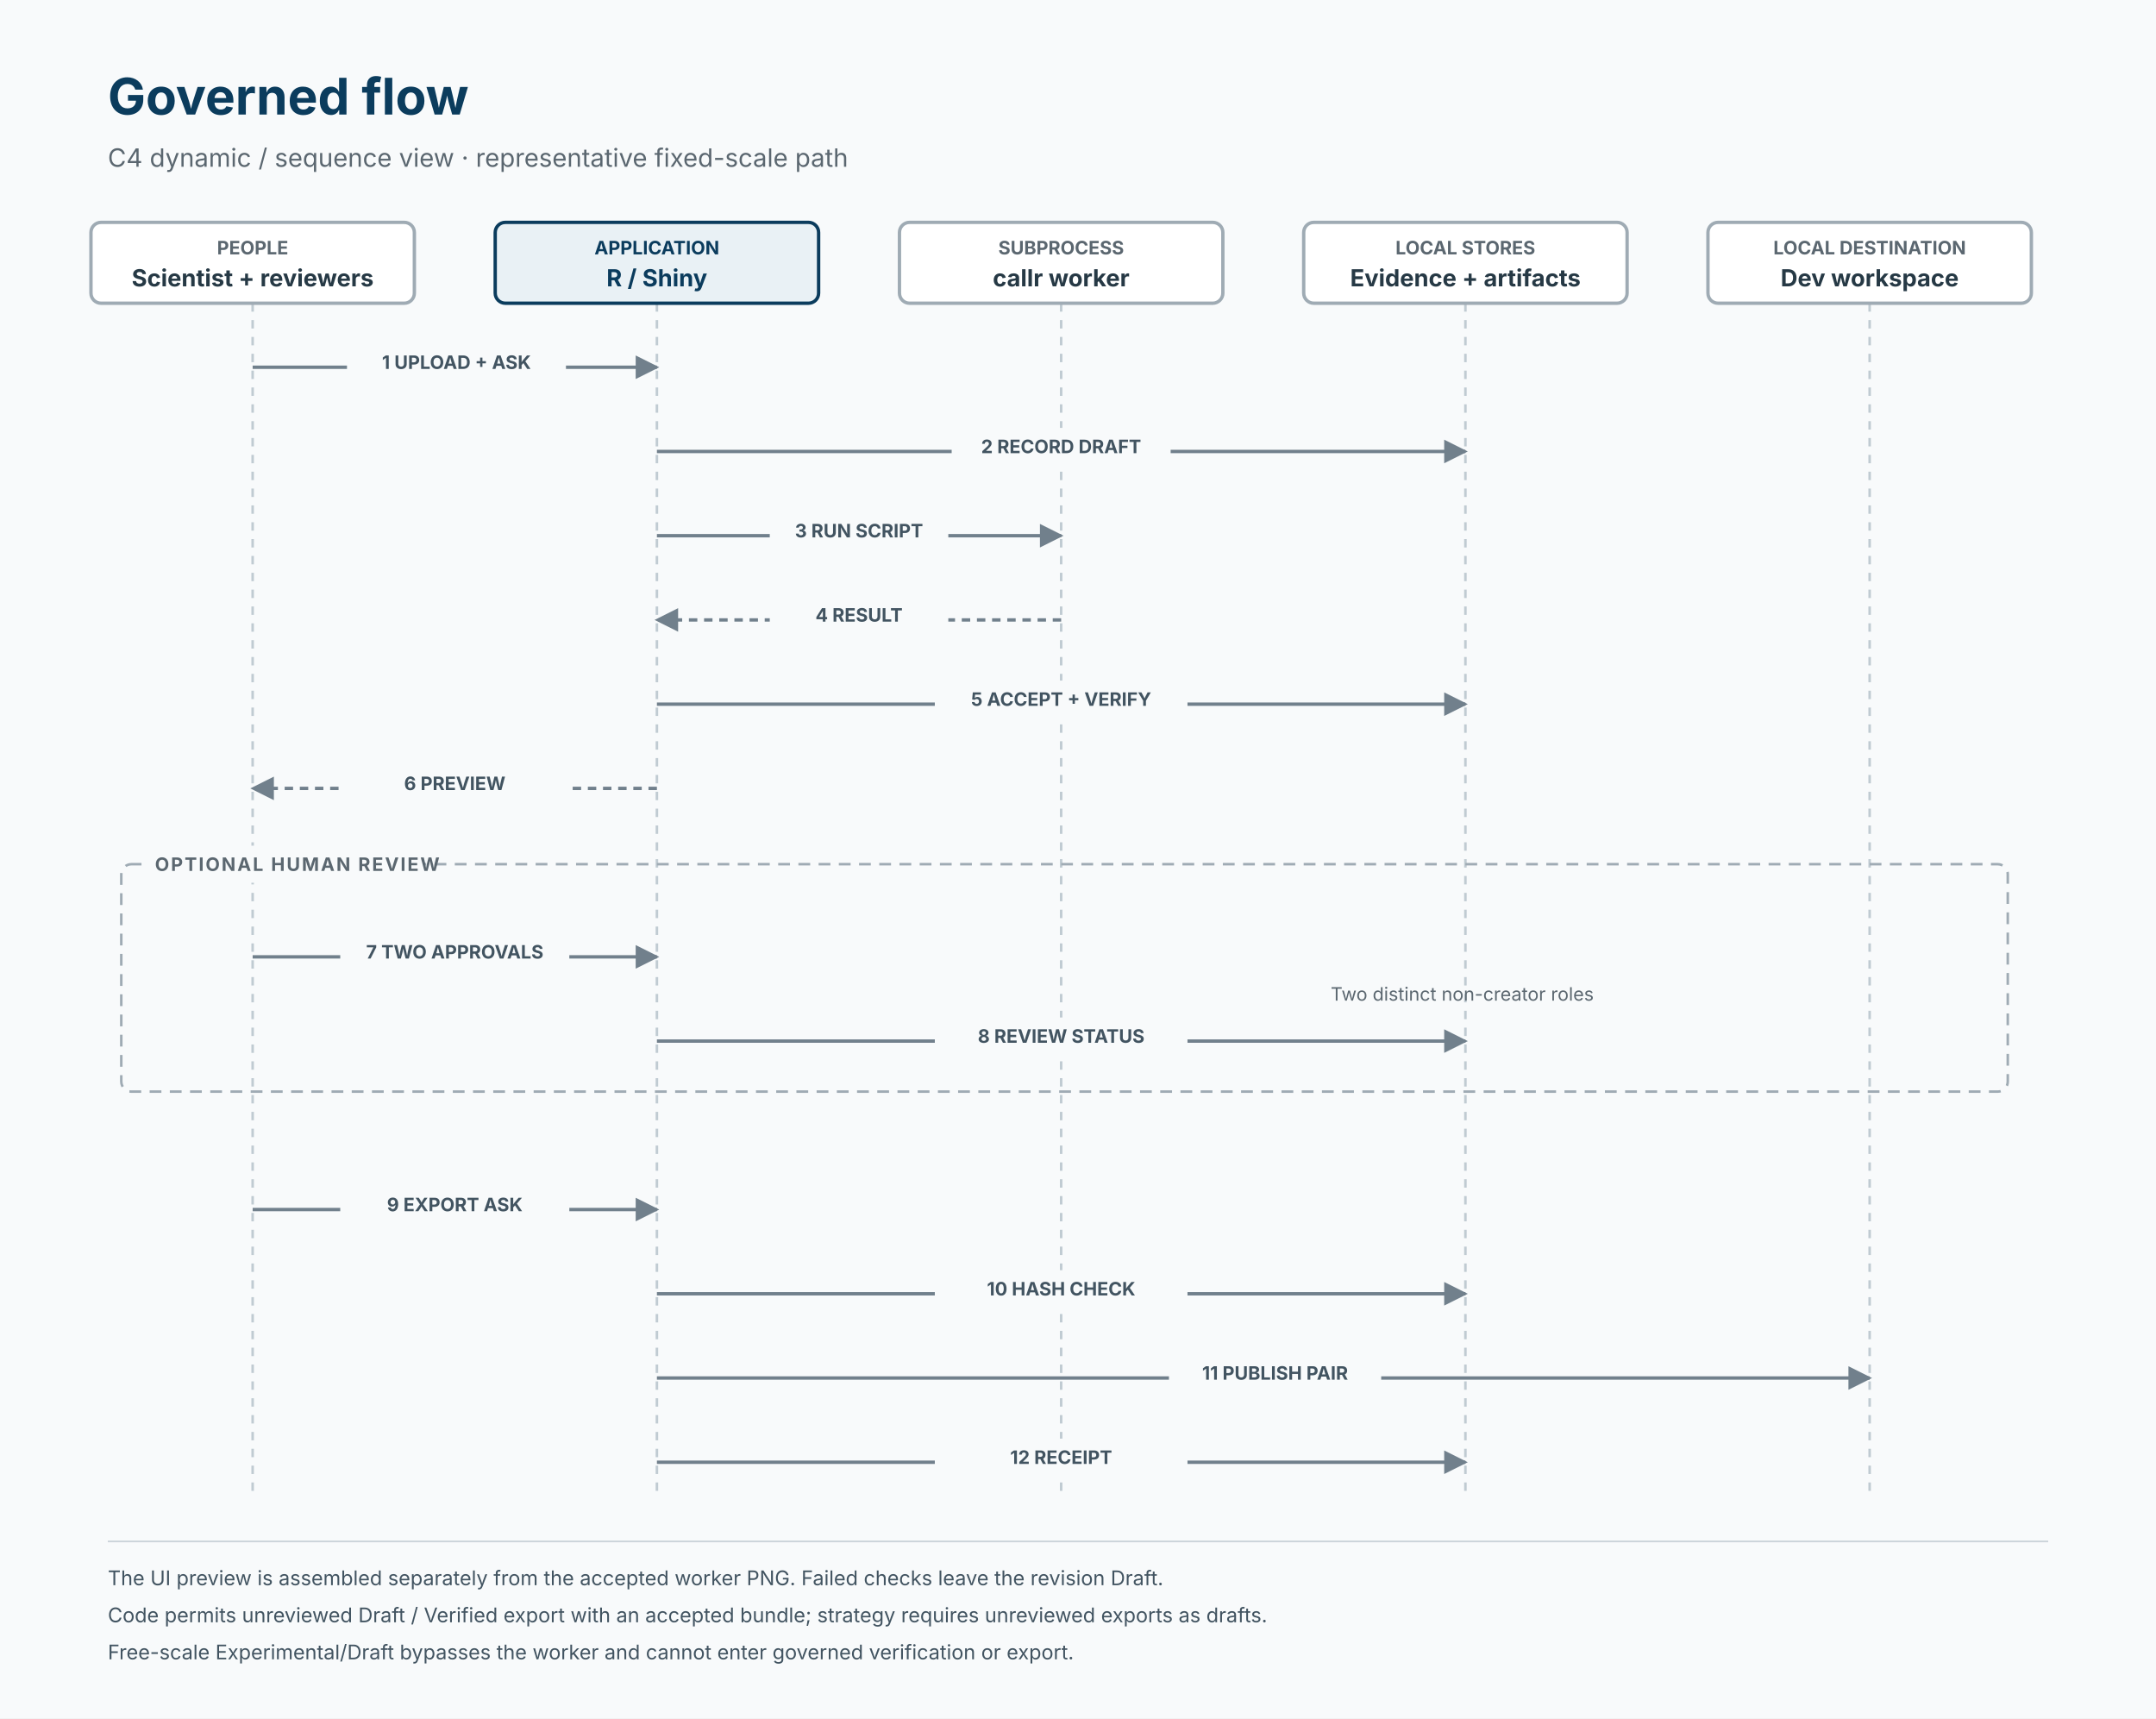
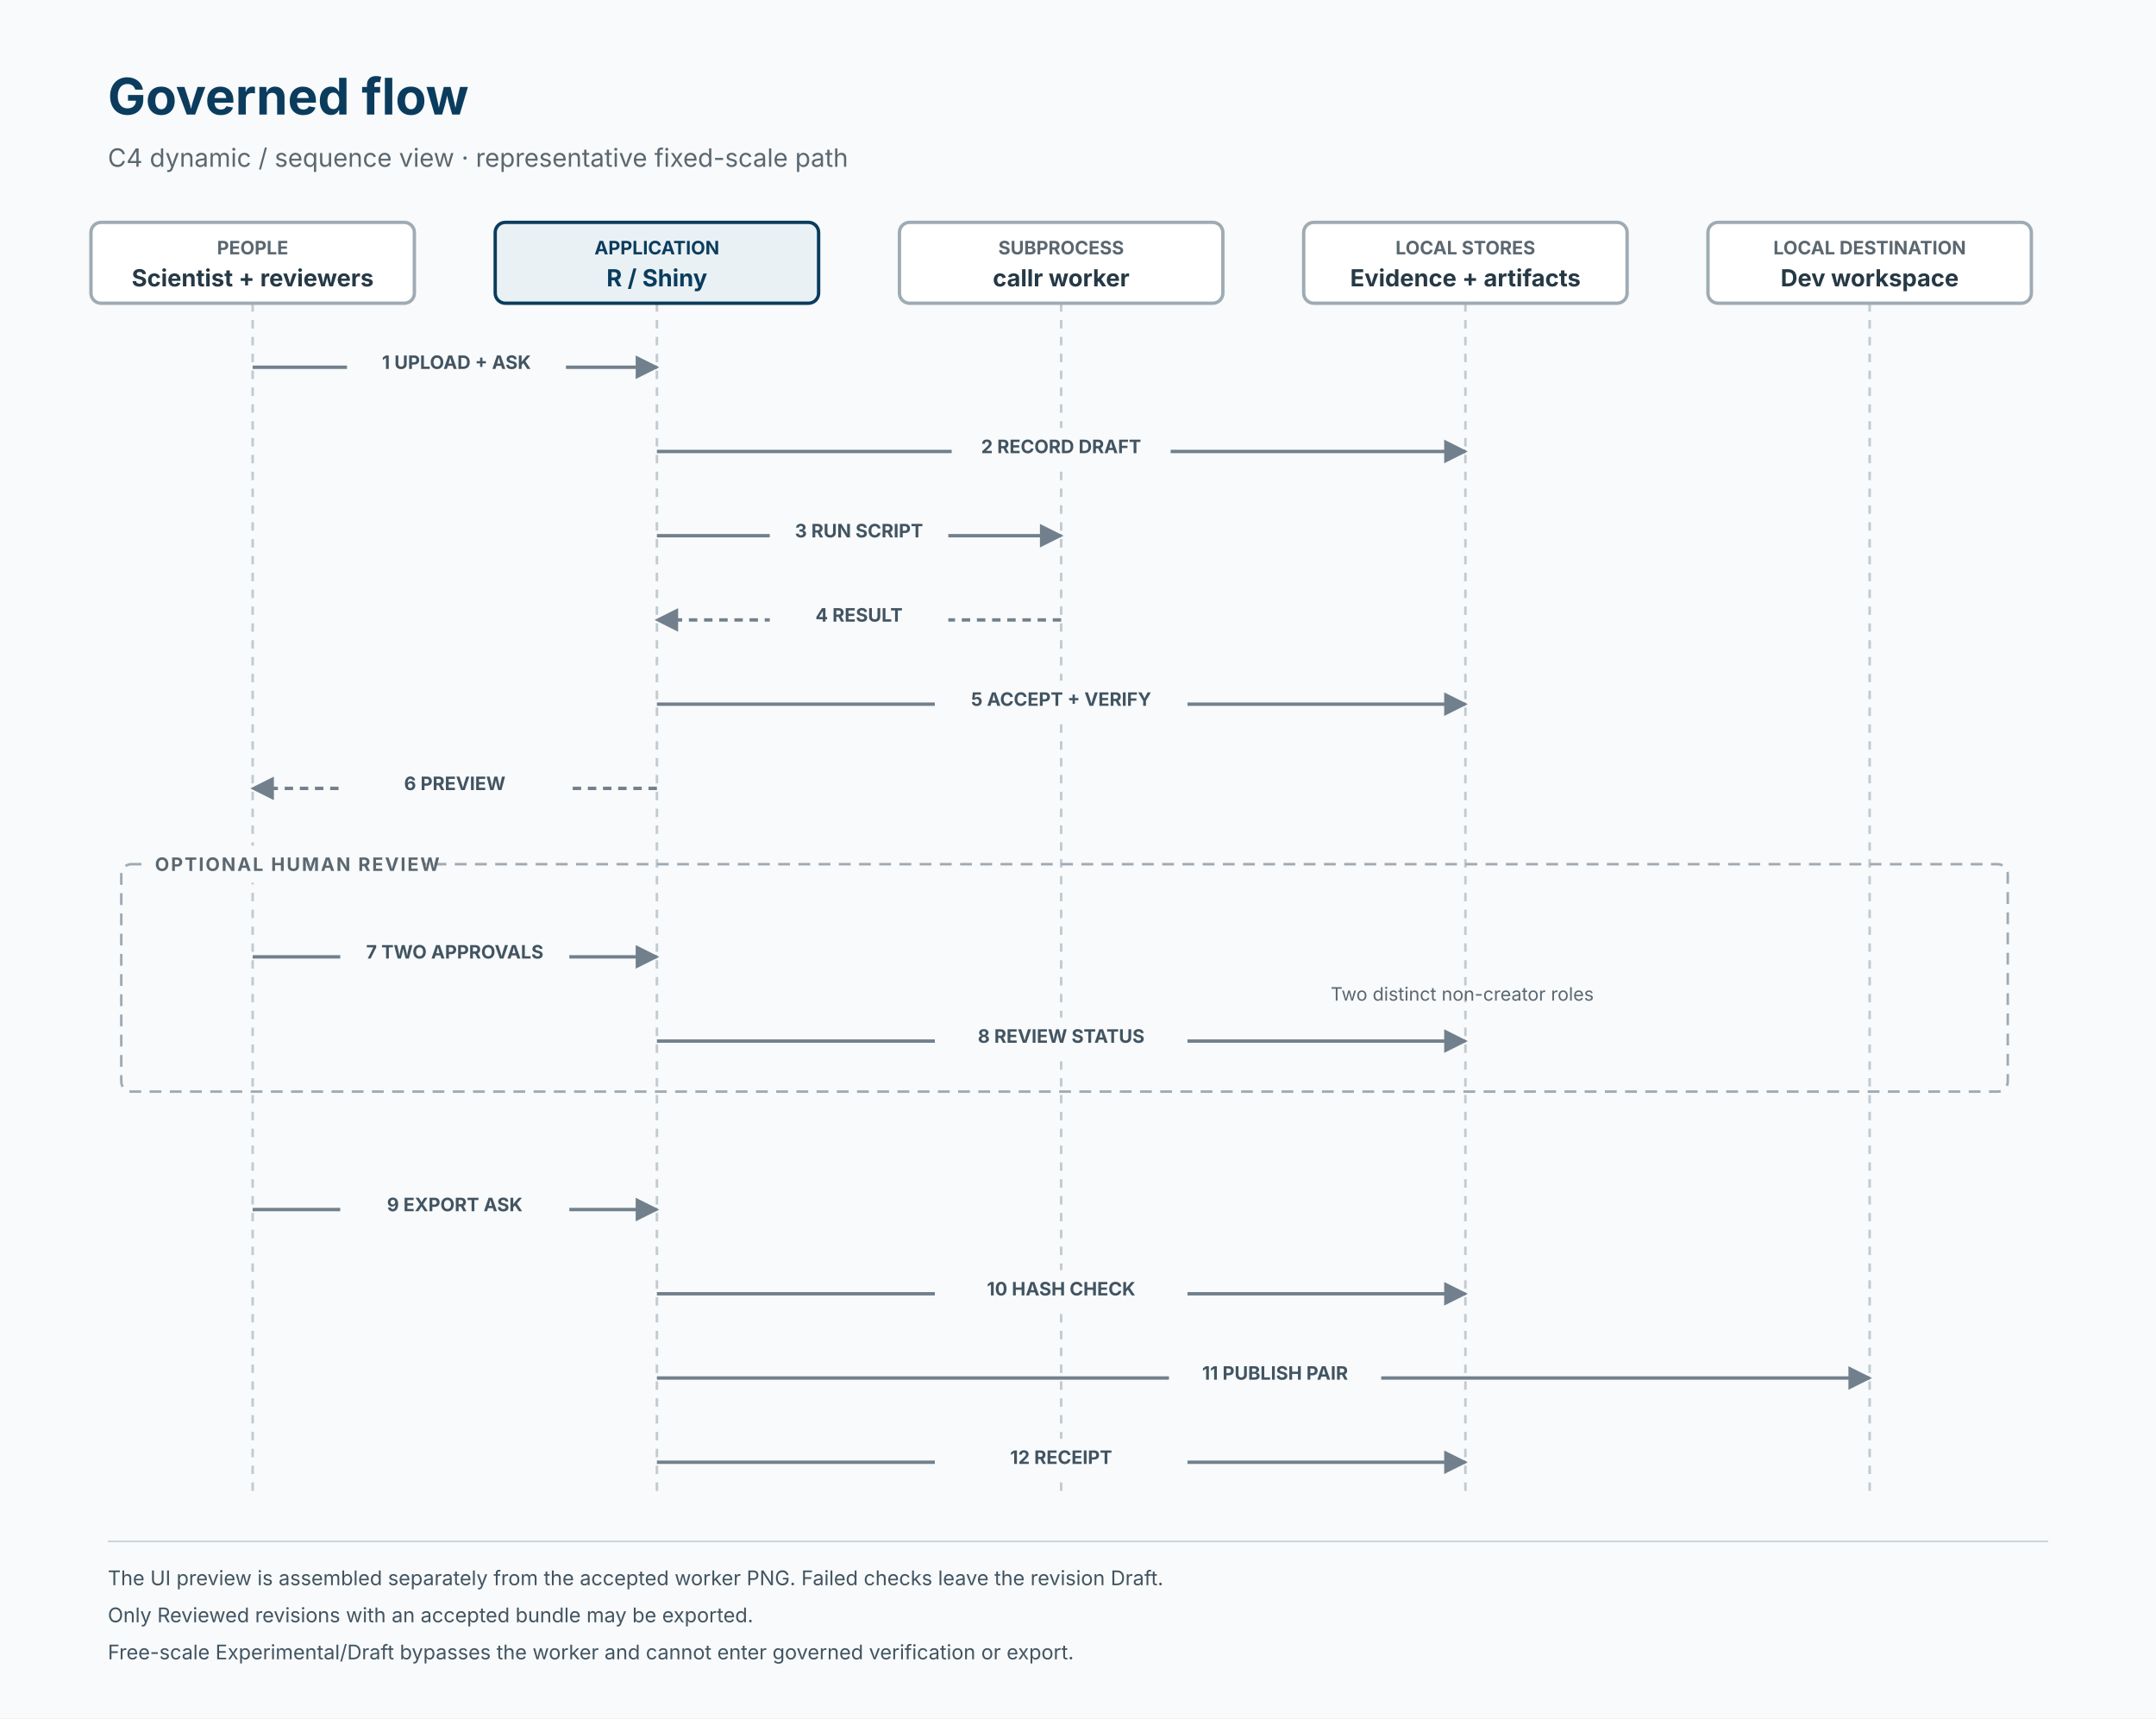
<svg xmlns="http://www.w3.org/2000/svg" viewBox="0 0 1280 1020" role="img" aria-labelledby="flow-title flow-desc">
  <defs>
    <marker id="flow-arrow" viewBox="0 0 10 10" refX="9" refY="5" markerWidth="7" markerHeight="7" orient="auto-start-reverse">
      <path d="M 0 0 L 10 5 L 0 10 z" fill="#71808c" />
    </marker>
  </defs>
  <rect width="1280" height="1020" fill="#f8fafb" />
  <text x="64" y="68" font-family="Inter,Segoe UI,Arial,sans-serif" font-size="30" font-weight="700" fill="#0b3c5d">Governed flow</text>
  <text x="64" y="99" font-family="Inter,Segoe UI,Arial,sans-serif" font-size="15" fill="#5b6770">C4 dynamic / sequence view · representative fixed-scale path</text>
  <g stroke="#c0cbd2" stroke-width="1.5" stroke-dasharray="5 5">
    <line x1="150" y1="180" x2="150" y2="885" />
    <line x1="390" y1="180" x2="390" y2="885" />
    <line x1="630" y1="180" x2="630" y2="885" />
    <line x1="870" y1="180" x2="870" y2="885" />
    <line x1="1110" y1="180" x2="1110" y2="885" />
  </g>
  <rect x="54" y="132" width="192" height="48" rx="6" fill="#fff" stroke="#9fabb4" stroke-width="2" />
  <text x="150" y="151" text-anchor="middle" font-family="Inter,Segoe UI,Arial,sans-serif" font-size="11" font-weight="700" fill="#5b6770">PEOPLE</text>
  <text x="150" y="170" text-anchor="middle" font-family="Inter,Segoe UI,Arial,sans-serif" font-size="14" font-weight="700" fill="#263945">Scientist + reviewers</text>
  <rect x="294" y="132" width="192" height="48" rx="6" fill="#e9f1f5" stroke="#0b3c5d" stroke-width="2" />
  <text x="390" y="151" text-anchor="middle" font-family="Inter,Segoe UI,Arial,sans-serif" font-size="11" font-weight="700" fill="#0b3c5d">APPLICATION</text>
  <text x="390" y="170" text-anchor="middle" font-family="Inter,Segoe UI,Arial,sans-serif" font-size="14" font-weight="700" fill="#0b3c5d">R / Shiny</text>
  <rect x="534" y="132" width="192" height="48" rx="6" fill="#fff" stroke="#9fabb4" stroke-width="2" />
  <text x="630" y="151" text-anchor="middle" font-family="Inter,Segoe UI,Arial,sans-serif" font-size="11" font-weight="700" fill="#5b6770">SUBPROCESS</text>
  <text x="630" y="170" text-anchor="middle" font-family="Inter,Segoe UI,Arial,sans-serif" font-size="14" font-weight="700" fill="#263945">callr worker</text>
  <rect x="774" y="132" width="192" height="48" rx="6" fill="#fff" stroke="#9fabb4" stroke-width="2" />
  <text x="870" y="151" text-anchor="middle" font-family="Inter,Segoe UI,Arial,sans-serif" font-size="11" font-weight="700" fill="#5b6770">LOCAL STORES</text>
  <text x="870" y="170" text-anchor="middle" font-family="Inter,Segoe UI,Arial,sans-serif" font-size="14" font-weight="700" fill="#263945">Evidence + artifacts</text>
  <rect x="1014" y="132" width="192" height="48" rx="6" fill="#fff" stroke="#9fabb4" stroke-width="2" />
  <text x="1110" y="151" text-anchor="middle" font-family="Inter,Segoe UI,Arial,sans-serif" font-size="11" font-weight="700" fill="#5b6770">LOCAL DESTINATION</text>
  <text x="1110" y="170" text-anchor="middle" font-family="Inter,Segoe UI,Arial,sans-serif" font-size="14" font-weight="700" fill="#263945">Dev workspace</text>
  <g fill="none" stroke="#71808c" stroke-width="2" marker-end="url(#flow-arrow)">
    <path d="M 150 218 H 390" />
    <path d="M 390 268 H 870" />
    <path d="M 390 318 H 630" />
    <path d="M 630 368 H 390" stroke-dasharray="5 4" />
    <path d="M 390 418 H 870" />
    <path d="M 390 468 H 150" stroke-dasharray="5 4" />
    <path d="M 150 568 H 390" />
    <path d="M 390 618 H 870" />
    <path d="M 150 718 H 390" />
    <path d="M 390 768 H 870" />
    <path d="M 390 818 H 1110" />
    <path d="M 390 868 H 870" />
  </g>
  <g font-family="Inter,Segoe UI,Arial,sans-serif" font-size="11" font-weight="700" text-anchor="middle" fill="#425461">
    <rect x="206" y="204" width="130" height="22" fill="#f8fafb" />
    <text x="271" y="219">1 UPLOAD + ASK</text>
    <rect x="565" y="254" width="130" height="22" fill="#f8fafb" />
    <text x="630" y="269">2 RECORD DRAFT</text>
    <rect x="457" y="304" width="106" height="22" fill="#f8fafb" />
    <text x="510" y="319">3 RUN SCRIPT</text>
    <rect x="457" y="354" width="106" height="22" fill="#f8fafb" />
    <text x="510" y="369">4 RESULT</text>
    <rect x="555" y="404" width="150" height="22" fill="#f8fafb" />
    <text x="630" y="419">5 ACCEPT + VERIFY</text>
    <rect x="202" y="454" width="136" height="22" fill="#f8fafb" />
    <text x="270" y="469">6 PREVIEW</text>
    <rect x="202" y="554" width="136" height="22" fill="#f8fafb" />
    <text x="270" y="569">7 TWO APPROVALS</text>
    <rect x="555" y="604" width="150" height="22" fill="#f8fafb" />
    <text x="630" y="619">8 REVIEW STATUS</text>
    <rect x="202" y="704" width="136" height="22" fill="#f8fafb" />
    <text x="270" y="719">9 EXPORT ASK</text>
    <rect x="555" y="754" width="150" height="22" fill="#f8fafb" />
    <text x="630" y="769">10 HASH CHECK</text>
    <rect x="694" y="804" width="126" height="22" fill="#f8fafb" />
    <text x="757" y="819">11 PUBLISH PAIR</text>
    <rect x="555" y="854" width="150" height="22" fill="#f8fafb" />
    <text x="630" y="869">12 RECEIPT</text>
  </g>
  <rect x="72" y="513" width="1120" height="135" rx="6" fill="none" stroke="#9fabb4" stroke-width="1.5" stroke-dasharray="7 5" />
  <rect x="84" y="502" width="168" height="22" fill="#f8fafb" />
  <text x="92" y="517" font-family="Inter,Segoe UI,Arial,sans-serif" font-size="11" font-weight="700" letter-spacing="1" fill="#5b6770">OPTIONAL HUMAN REVIEW</text>
  <text x="790" y="594" font-family="Inter,Segoe UI,Arial,sans-serif" font-size="11" fill="#5b6770">Two distinct non-creator roles</text>
  <line x1="64" y1="915" x2="1216" y2="915" stroke="#cbd4da" />
  <text x="64" y="941" font-family="Inter,Segoe UI,Arial,sans-serif" font-size="12" fill="#425461">The UI preview is assembled separately from the accepted worker PNG. Failed checks leave the revision Draft.</text>
-   <text x="64" y="963" font-family="Inter,Segoe UI,Arial,sans-serif" font-size="12" fill="#425461">Code permits unreviewed Draft / Verified export with an accepted bundle; strategy requires unreviewed exports as drafts.</text>
+   <text x="64" y="963" font-family="Inter,Segoe UI,Arial,sans-serif" font-size="12" fill="#425461">Only Reviewed revisions with an accepted bundle may be exported.</text>
  <text x="64" y="985" font-family="Inter,Segoe UI,Arial,sans-serif" font-size="12" fill="#425461">Free-scale Experimental/Draft bypasses the worker and cannot enter governed verification or export.</text>
</svg>
